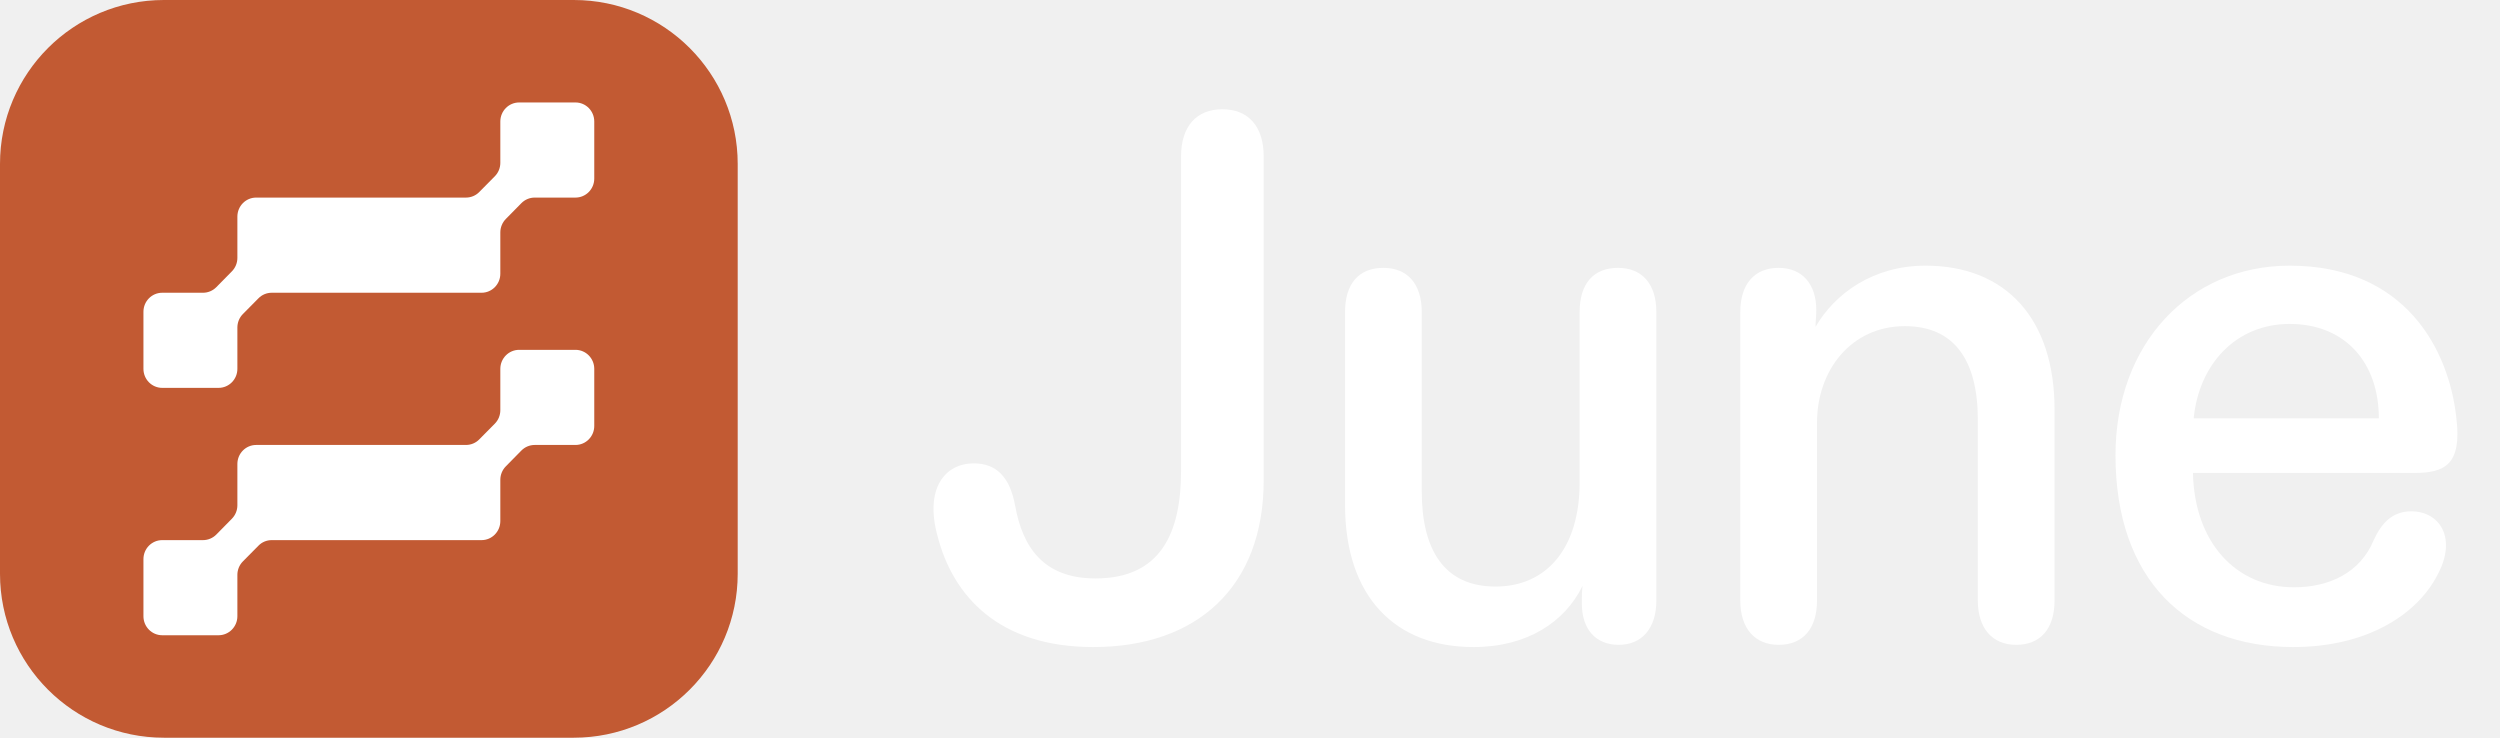
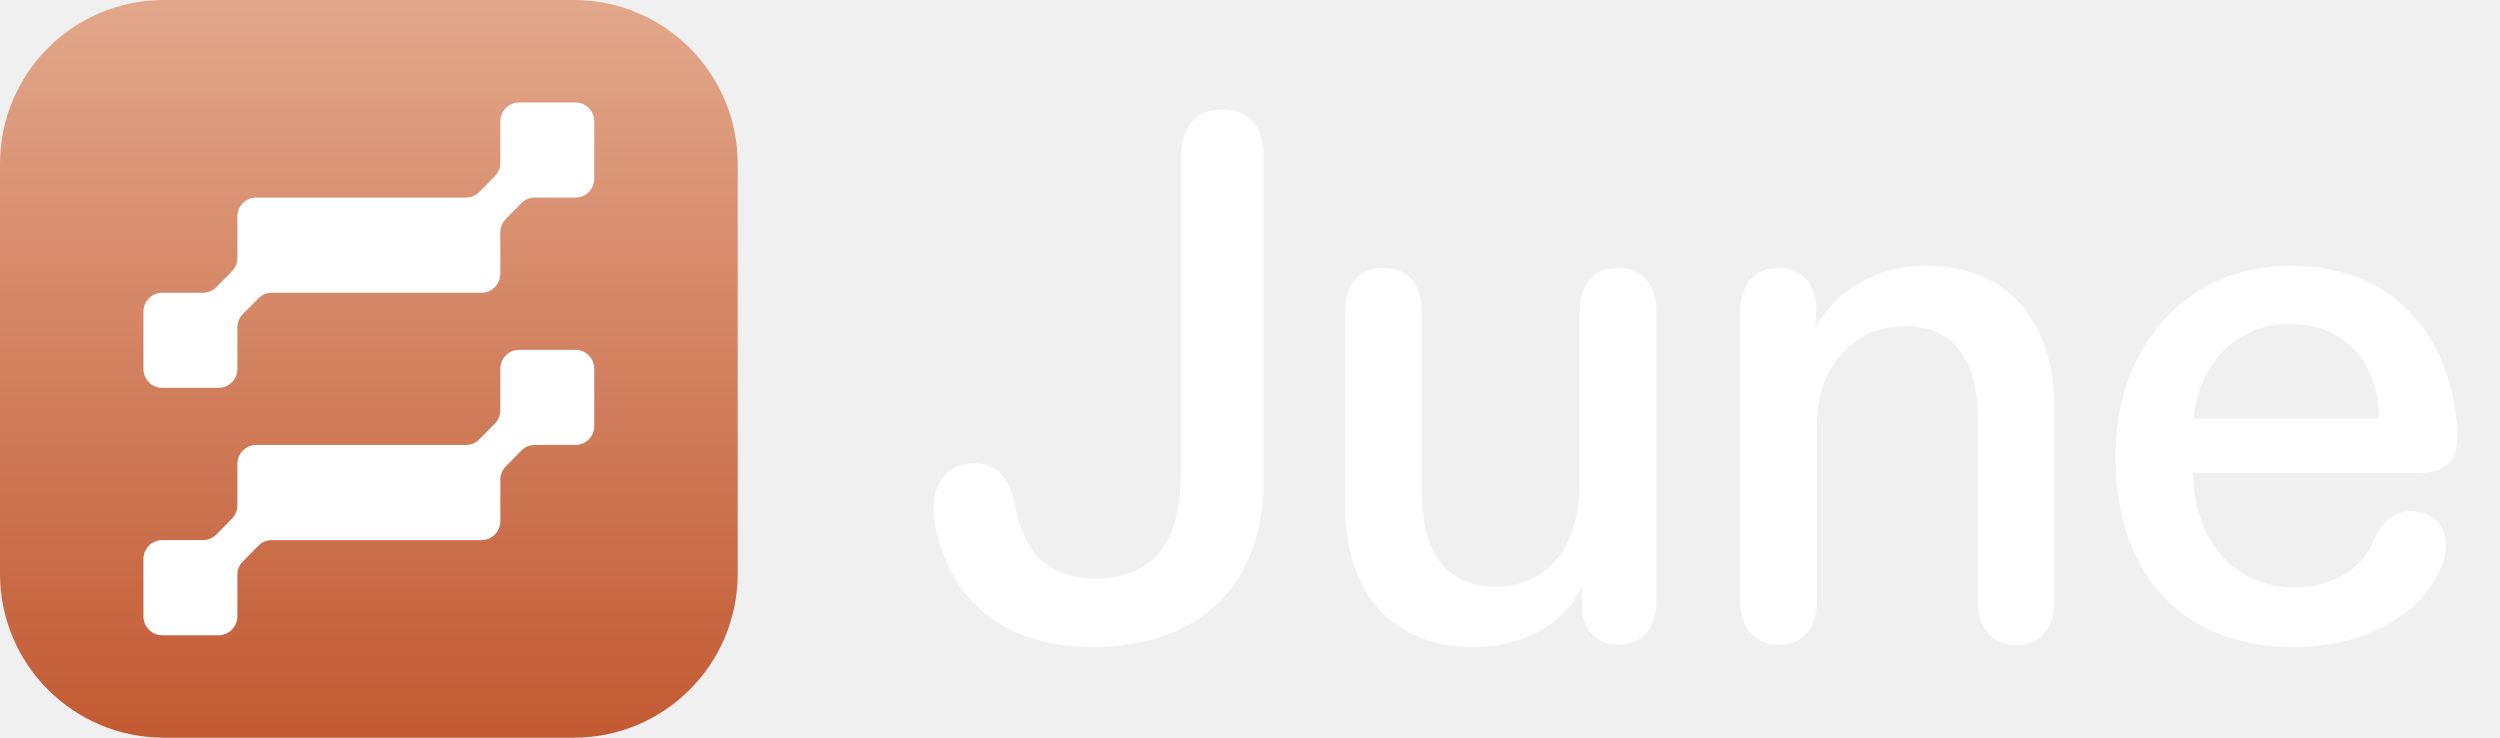
<svg xmlns="http://www.w3.org/2000/svg" width="61" height="18" viewBox="0 0 61 18" fill="none">
  <path d="M55.956 15.788C53.346 15.788 51.618 14.132 51.618 11.108C51.618 8.39 53.419 6.482 55.867 6.482C58.693 6.482 59.755 8.534 59.934 10.19C60.078 11.342 59.647 11.54 58.908 11.54H53.508C53.544 13.232 54.553 14.33 55.974 14.33C56.839 14.33 57.594 13.97 57.919 13.178C58.117 12.746 58.386 12.476 58.837 12.476C59.52 12.476 59.971 13.124 59.467 14.042C58.98 14.978 57.775 15.788 55.956 15.788ZM53.526 10.208H58.044C58.044 8.84 57.217 7.904 55.867 7.904C54.553 7.904 53.653 8.894 53.526 10.208Z" fill="white" style="fill:white;fill-opacity:1;" />
  <path d="M43.399 15.734C42.823 15.734 42.463 15.338 42.463 14.654V7.616C42.463 6.914 42.823 6.536 43.399 6.536C43.975 6.536 44.317 6.932 44.317 7.562C44.317 7.724 44.299 7.85 44.299 7.976C44.767 7.166 45.703 6.482 46.981 6.482C48.961 6.482 50.131 7.796 50.131 9.992V14.654C50.131 15.338 49.789 15.734 49.195 15.734C48.619 15.734 48.259 15.338 48.259 14.654V10.244C48.259 8.786 47.683 7.958 46.477 7.958C45.181 7.958 44.335 9.02 44.335 10.316V14.654C44.335 15.338 43.993 15.734 43.399 15.734Z" fill="white" style="fill:white;fill-opacity:1;" />
  <path d="M35.951 15.788C34.061 15.788 32.819 14.582 32.819 12.314V7.616C32.819 6.914 33.161 6.536 33.755 6.536C34.331 6.536 34.691 6.914 34.691 7.616V11.99C34.691 13.43 35.249 14.312 36.491 14.312C37.751 14.312 38.543 13.358 38.543 11.774V7.616C38.543 6.914 38.885 6.536 39.479 6.536C40.055 6.536 40.415 6.914 40.415 7.616V14.654C40.415 15.338 40.055 15.734 39.497 15.734C38.939 15.734 38.597 15.356 38.597 14.726C38.597 14.564 38.597 14.42 38.615 14.294C38.183 15.176 37.265 15.788 35.951 15.788Z" fill="white" style="fill:white;fill-opacity:1;" />
  <path d="M26.676 15.788C24.372 15.788 23.256 14.546 22.878 13.088C22.554 11.918 23.058 11.306 23.76 11.306C24.318 11.306 24.642 11.648 24.768 12.332C24.948 13.34 25.452 14.114 26.73 14.114C28.314 14.114 28.818 13.016 28.818 11.486V3.818C28.818 3.08 29.196 2.666 29.826 2.666C30.456 2.666 30.834 3.08 30.834 3.818V11.72C30.834 14.33 29.196 15.788 26.676 15.788Z" fill="white" style="fill:white;fill-opacity:1;" />
-   <rect width="18" height="18" rx="4" fill="#C25A33" style="fill:#C25A33;fill-opacity:1;" />
+   <rect width="18" height="18" rx="4" fill="url(#paint0_linear_515_1058)" />
  <path d="M14.042 8.536C14.295 8.536 14.5 8.744 14.5 9V10.393C14.5 10.649 14.295 10.857 14.042 10.857H13.046C12.925 10.857 12.808 10.906 12.722 10.993L12.343 11.378C12.257 11.465 12.208 11.583 12.208 11.706V12.714C12.208 12.971 12.003 13.179 11.75 13.179H6.63C6.508 13.179 6.391 13.227 6.306 13.315L5.926 13.699C5.84 13.786 5.792 13.904 5.792 14.027V15.036C5.792 15.292 5.586 15.5 5.333 15.5H3.958C3.705 15.5 3.5 15.292 3.5 15.036V13.643C3.5 13.386 3.705 13.179 3.958 13.179H4.954C5.075 13.179 5.192 13.13 5.278 13.043L5.657 12.658C5.743 12.571 5.792 12.453 5.792 12.33V11.321C5.792 11.065 5.997 10.857 6.25 10.857H11.37C11.492 10.857 11.609 10.808 11.694 10.721L12.074 10.337C12.16 10.25 12.208 10.132 12.208 10.008V9C12.208 8.744 12.414 8.536 12.667 8.536H14.042Z" fill="white" style="fill:white;fill-opacity:1;" />
  <path d="M14.042 2.5C14.295 2.5 14.5 2.708 14.5 2.964V4.357C14.5 4.614 14.295 4.821 14.042 4.821H13.046C12.925 4.821 12.808 4.87 12.722 4.957L12.343 5.342C12.257 5.429 12.208 5.547 12.208 5.67V6.679C12.208 6.935 12.003 7.143 11.75 7.143H6.63C6.508 7.143 6.391 7.192 6.306 7.279L5.926 7.663C5.84 7.75 5.792 7.869 5.792 7.992V9C5.792 9.256 5.586 9.464 5.333 9.464H3.958C3.705 9.464 3.5 9.256 3.5 9V7.607C3.5 7.351 3.705 7.143 3.958 7.143H4.954C5.075 7.143 5.192 7.094 5.278 7.007L5.657 6.622C5.743 6.535 5.792 6.417 5.792 6.294V5.286C5.792 5.029 5.997 4.821 6.25 4.821H11.37C11.492 4.821 11.609 4.772 11.694 4.685L12.074 4.301C12.16 4.214 12.208 4.096 12.208 3.973V2.964C12.208 2.708 12.414 2.5 12.667 2.5H14.042Z" fill="white" style="fill:white;fill-opacity:1;" />
+   <defs>
+     <linearGradient id="paint0_linear_515_1058" x1="9" y1="0" x2="9" y2="18" gradientUnits="userSpaceOnUse">
+       <stop stop-color="#E2A78B" style="stop-color:#E2A78B;stop-color:color(display-p3 0.886 0.655 0.545);stop-opacity:1;" />
+       <stop offset="1" stop-color="#C25A33" style="stop-color:#C25A33;stop-color:color(display-p3 0.761 0.353 0.2);stop-opacity:1;" />
+     </linearGradient>
+   </defs>
</svg>
